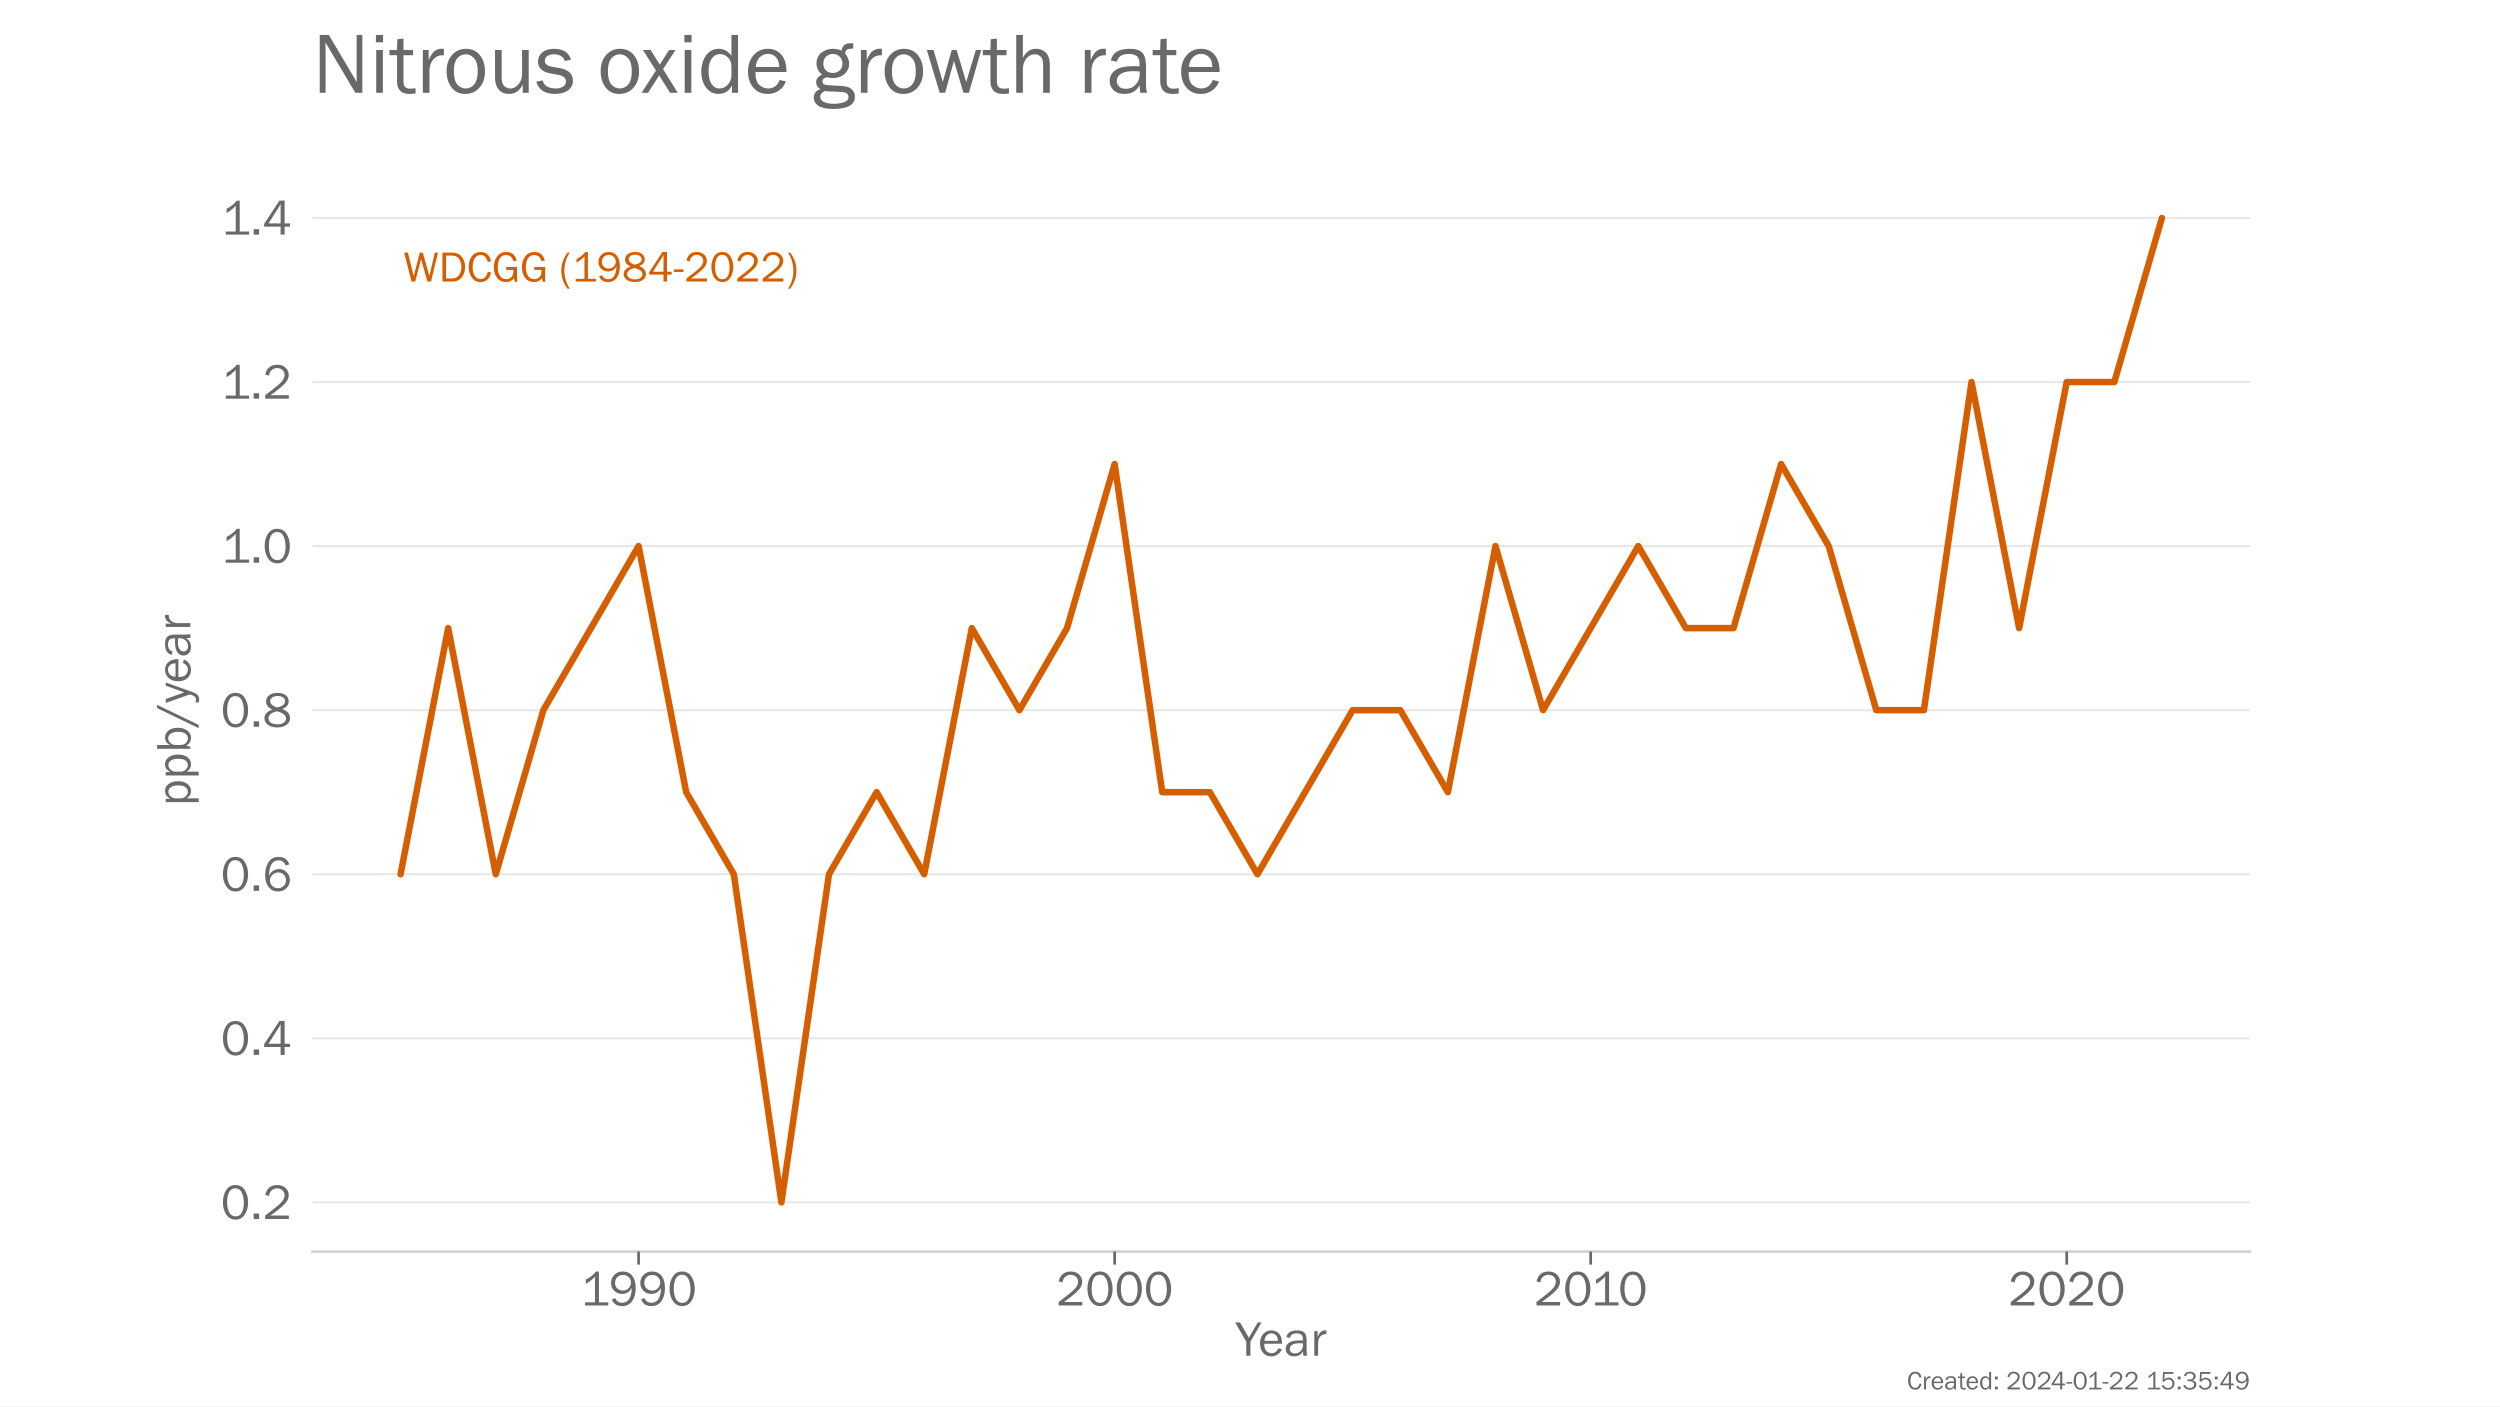
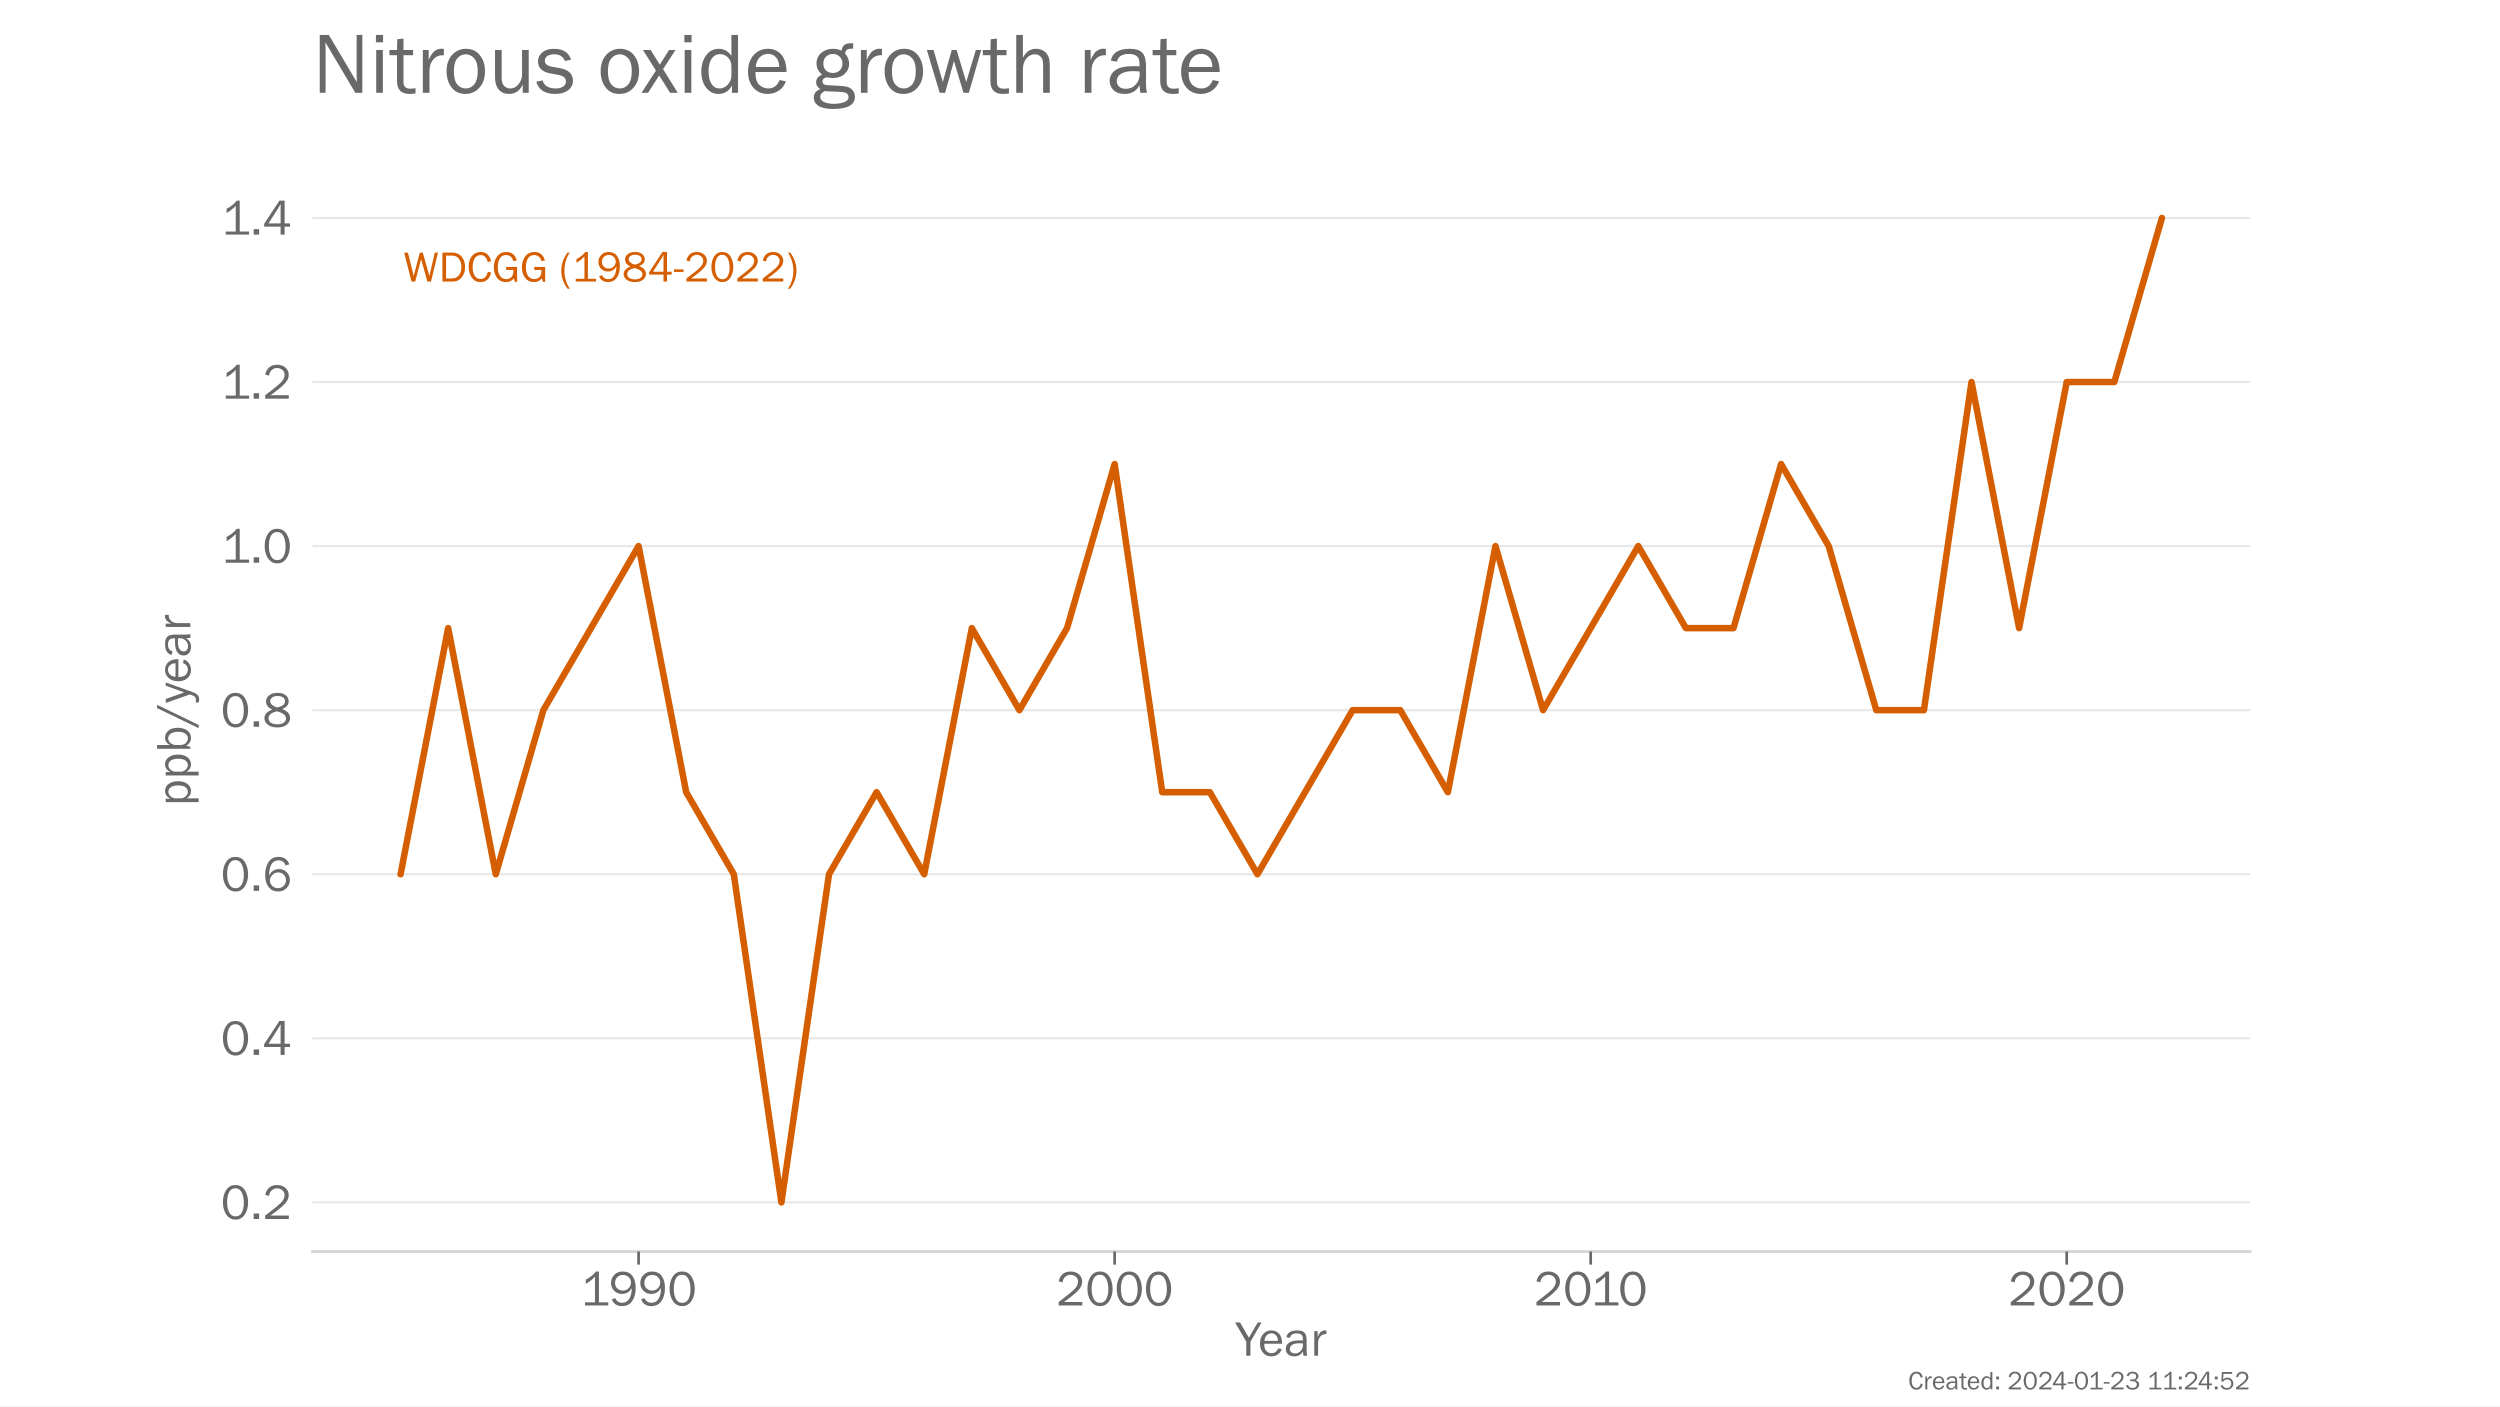
<svg xmlns="http://www.w3.org/2000/svg" xmlns:xlink="http://www.w3.org/1999/xlink" height="648pt" version="1.1" viewBox="0 0 1152 648" width="1152pt">
  <defs>
    <style type="text/css">*{stroke-linecap:butt;stroke-linejoin:round;}</style>
  </defs>
  <g id="figure_1">
    <g id="patch_1">
      <path d="M 0 648  L 1152 648  L 1152 0  L 0 0  z " style="fill:#ffffff;" />
    </g>
    <g id="axes_1">
      <g id="patch_2">
        <path d="M 144 576.72  L 1036.8 576.72  L 1036.8 77.76  L 144 77.76  z " style="fill:none;" />
      </g>
      <g id="patch_3">
        <path d="M 144 576.72  L 1036.8 576.72  " style="fill:none;stroke:#d3d3d3;stroke-linecap:square;stroke-linejoin:miter;stroke-width:1.25;" />
      </g>
      <g id="matplotlib.axis_1">
        <g id="xtick_1">
          <g id="line2d_1">
            <defs>
-               <path d="M 0 0  L 0 6  " id="m2afaa3d322" style="stroke:#696969;stroke-width:1.25;" />
+               <path d="M 0 0  L 0 6  " id="m6dabddd1a9" style="stroke:#696969;stroke-width:1.25;" />
            </defs>
            <g>
-               <use style="fill:#696969;stroke:#696969;stroke-width:1.25;" x="294.262" xlink:href="#m2afaa3d322" y="576.72" />
+               <use style="fill:#696969;stroke:#696969;stroke-width:1.25;" x="294.262" xlink:href="#m6dabddd1a9" y="576.72" />
            </g>
          </g>
          <g id="text_1">
            <g style="fill:#696969;" transform="translate(267.4458 601.5509)scale(0.23 -0.23)">
              <defs>
                <path d="M 55.859 6.203  L 55.859 0  L 9.188 0  L 9.188 6.203  L 29.203 6.203  L 29.203 57.672  Q 20.359 48.438 10.844 43.266  L 10.844 51.656  Q 23.969 58.547 31.203 68.016  L 37.156 68.016  L 37.156 6.203  z " id="FranklinGothic-Book-49" />
                <path d="M 5.719 12.156  L 12.406 14.594  Q 16.547 5.375 26.375 5.375  Q 35.891 5.375 40.703 13.375  Q 45.516 21.391 45.656 35.109  Q 39.109 23.094 25.984 23.094  Q 16.703 23.094 10.406 29.422  Q 4.109 35.75 4.109 45.062  Q 4.109 54.547 10.719 61.281  Q 17.328 68.016 27.594 68.016  Q 40.141 68.016 46.828 59.203  Q 53.516 50.391 53.516 34.969  Q 53.516 18.75 46.438 8.719  Q 39.359 -1.312 26.266 -1.312  Q 10.984 -1.312 5.719 12.156  z M 27.828 29.781  Q 34.719 29.781 39.375 34.594  Q 44.047 39.406 44.047 45.844  Q 44.047 52.094 39.625 56.578  Q 35.203 61.078 27.984 61.078  Q 20.656 61.078 16.406 56.469  Q 12.156 51.859 12.156 45.219  Q 12.156 38.094 16.859 33.938  Q 21.578 29.781 27.828 29.781  z " id="FranklinGothic-Book-57" />
                <path d="M 29.391 -1.312  Q 17.875 -1.312 10.984 8.672  Q 4.109 18.656 4.109 33.453  Q 4.109 48 10.641 58  Q 17.188 68.016 29.156 68.016  Q 41.656 68.016 48.125 57.562  Q 54.594 47.125 54.594 33.062  Q 54.594 19.281 47.953 8.984  Q 41.312 -1.312 29.391 -1.312  z M 29.438 5.219  Q 37.891 5.219 41.938 12.859  Q 46 20.516 46 32.078  Q 46 44.734 41.844 53.125  Q 37.703 61.531 29.047 61.531  Q 20.703 61.531 16.625 53.859  Q 12.547 46.188 12.547 33.688  Q 12.547 20.703 16.844 12.953  Q 21.141 5.219 29.438 5.219  z " id="FranklinGothic-Book-48" />
              </defs>
              <use xlink:href="#FranklinGothic-Book-49" />
              <use x="57.268" xlink:href="#FranklinGothic-Book-57" />
              <use x="115.91" xlink:href="#FranklinGothic-Book-57" />
              <use x="174.553" xlink:href="#FranklinGothic-Book-48" />
            </g>
          </g>
        </g>
        <g id="xtick_2">
          <g id="line2d_2">
            <g>
-               <use style="fill:#696969;stroke:#696969;stroke-width:1.25;" x="513.624" xlink:href="#m2afaa3d322" y="576.72" />
+               <use style="fill:#696969;stroke:#696969;stroke-width:1.25;" x="513.624" xlink:href="#m6dabddd1a9" y="576.72" />
            </g>
          </g>
          <g id="text_2">
            <g style="fill:#696969;" transform="translate(486.6489 601.5509)scale(0.23 -0.23)">
              <defs>
                <path d="M 52.484 6.938  L 52.484 0  L 5.172 0  L 5.172 6.938  Q 33.203 27.938 38.594 34.594  Q 44 41.266 44 47.797  Q 44 53.906 39.453 57.656  Q 34.906 61.422 29 61.422  Q 22.906 61.422 18.219 57.297  Q 13.531 53.172 12.938 46.094  L 5.172 48.438  Q 10.062 68.016 29.109 68.016  Q 39.406 68.016 45.844 62.156  Q 52.297 56.297 52.297 47.859  Q 52.297 42.047 49.234 36.672  Q 46.188 31.297 37.688 23.828  Q 29.203 16.359 15.719 6.938  z " id="FranklinGothic-Book-50" />
              </defs>
              <use xlink:href="#FranklinGothic-Book-50" />
              <use x="58.643" xlink:href="#FranklinGothic-Book-48" />
              <use x="117.285" xlink:href="#FranklinGothic-Book-48" />
              <use x="175.928" xlink:href="#FranklinGothic-Book-48" />
            </g>
          </g>
        </g>
        <g id="xtick_3">
          <g id="line2d_3">
            <g>
-               <use style="fill:#696969;stroke:#696969;stroke-width:1.25;" x="732.985" xlink:href="#m2afaa3d322" y="576.72" />
+               <use style="fill:#696969;stroke:#696969;stroke-width:1.25;" x="732.985" xlink:href="#m6dabddd1a9" y="576.72" />
            </g>
          </g>
          <g id="text_3">
            <g style="fill:#696969;" transform="translate(706.8151 601.5509)scale(0.23 -0.23)">
              <use xlink:href="#FranklinGothic-Book-50" />
              <use x="58.643" xlink:href="#FranklinGothic-Book-48" />
              <use x="113.535" xlink:href="#FranklinGothic-Book-49" />
              <use x="168.928" xlink:href="#FranklinGothic-Book-48" />
            </g>
          </g>
        </g>
        <g id="xtick_4">
          <g id="line2d_4">
            <g>
-               <use style="fill:#696969;stroke:#696969;stroke-width:1.25;" x="952.346" xlink:href="#m2afaa3d322" y="576.72" />
+               <use style="fill:#696969;stroke:#696969;stroke-width:1.25;" x="952.346" xlink:href="#m6dabddd1a9" y="576.72" />
            </g>
          </g>
          <g id="text_4">
            <g style="fill:#696969;" transform="translate(925.3713 601.5509)scale(0.23 -0.23)">
              <use xlink:href="#FranklinGothic-Book-50" />
              <use x="58.643" xlink:href="#FranklinGothic-Book-48" />
              <use x="117.285" xlink:href="#FranklinGothic-Book-50" />
              <use x="175.928" xlink:href="#FranklinGothic-Book-48" />
            </g>
          </g>
        </g>
        <g id="text_5">
          <g style="fill:#696969;" transform="translate(569.3658 624.7128)scale(0.23 -0.23)">
            <defs>
              <path d="M 52 66.656  L 29.688 28.031  L 29.688 0  L 21.344 0  L 21.344 28.031  L -0.984 66.656  L 8.844 66.656  L 26.562 35.984  L 44.391 66.656  z " id="FranklinGothic-Book-89" />
              <path d="M 40.234 14.703  L 47.359 13.234  Q 45.406 6.938 39.734 2.812  Q 34.078 -1.312 26.422 -1.312  Q 16.312 -1.312 10.062 5.781  Q 3.812 12.891 3.812 24.422  Q 3.812 36.188 10.297 43.438  Q 16.797 50.688 26.609 50.688  Q 36.281 50.688 42.156 44  Q 48.047 37.312 48.188 23.969  L 12.359 23.969  Q 12.359 12.797 17.047 8.891  Q 21.734 4.984 26.953 4.984  Q 36.375 4.984 40.234 14.703  z M 39.797 29.688  Q 39.703 33.844 38.422 37.062  Q 37.156 40.281 34.125 42.547  Q 31.109 44.828 26.859 44.828  Q 21.141 44.828 17.156 40.719  Q 13.188 36.625 12.703 29.688  z " id="FranklinGothic-Book-101" />
              <path d="M 46.297 0  L 38.672 0  Q 38.234 2.344 37.797 8.891  Q 32.719 -1.312 20.516 -1.312  Q 12.203 -1.312 7.766 3.078  Q 3.328 7.469 3.328 13.625  Q 3.328 21.094 9.672 25.906  Q 16.016 30.719 31.25 30.719  Q 33.297 30.719 37.797 30.516  Q 37.797 36.375 36.891 38.984  Q 35.984 41.609 33.047 43.172  Q 30.125 44.734 25.344 44.734  Q 13.672 44.734 11.766 35.844  L 4.688 37.062  Q 7.281 50.688 26.469 50.688  Q 36.672 50.688 40.938 46.172  Q 45.219 41.656 45.219 30.516  L 45.219 9.578  Q 45.219 4.344 46.297 0  z M 37.797 24.656  Q 33.109 24.953 30.672 24.953  Q 21.578 24.953 16.547 21.969  Q 11.531 19 11.531 13.281  Q 11.531 9.672 14.234 7.125  Q 16.938 4.594 22.078 4.594  Q 29 4.594 33.469 9.625  Q 37.938 14.656 37.938 21.438  Q 37.938 22.797 37.797 24.656  z " id="FranklinGothic-Book-97" />
              <path d="M 15.328 0  L 7.672 0  L 7.672 49.312  L 14.406 49.312  L 14.406 37.797  Q 17.969 45.953 21.547 48.359  Q 25.141 50.781 28.906 50.781  Q 30.078 50.781 31.938 50.594  L 31.938 43.266  L 30.375 43.266  Q 24.031 43.266 19.828 38.531  Q 15.625 33.797 15.328 26.078  z " id="FranklinGothic-Book-114" />
            </defs>
            <use xlink:href="#FranklinGothic-Book-89" />
            <use x="45.025" xlink:href="#FranklinGothic-Book-101" />
            <use x="97.076" xlink:href="#FranklinGothic-Book-97" />
            <use x="149.957" xlink:href="#FranklinGothic-Book-114" />
          </g>
        </g>
      </g>
      <g id="matplotlib.axis_2">
        <g id="ytick_1">
          <g id="line2d_5">
-             <path clip-path="url(#pf02533c7b8)" d="M 144 554.04  L 1036.8 554.04  " style="fill:none;stroke:#d3d3d3;stroke-linecap:round;stroke-opacity:0.5;" />
+             <path clip-path="url(#pd3150b2a28)" d="M 144 554.04  L 1036.8 554.04  " style="fill:none;stroke:#d3d3d3;stroke-linecap:round;stroke-opacity:0.5;" />
          </g>
          <g id="text_6">
            <g style="fill:#696969;" transform="translate(101.7753 561.7055)scale(0.23 -0.23)">
              <defs>
                <path d="M 17.969 10.938  L 17.969 0  L 7.078 0  L 7.078 10.938  z " id="FranklinGothic-Book-46" />
              </defs>
              <use xlink:href="#FranklinGothic-Book-48" />
              <use x="58.643" xlink:href="#FranklinGothic-Book-46" />
              <use x="83.643" xlink:href="#FranklinGothic-Book-50" />
            </g>
          </g>
        </g>
        <g id="ytick_2">
          <g id="line2d_6">
-             <path clip-path="url(#pf02533c7b8)" d="M 144 478.44  L 1036.8 478.44  " style="fill:none;stroke:#d3d3d3;stroke-linecap:round;stroke-opacity:0.5;" />
+             <path clip-path="url(#pd3150b2a28)" d="M 144 478.44  L 1036.8 478.44  " style="fill:none;stroke:#d3d3d3;stroke-linecap:round;stroke-opacity:0.5;" />
          </g>
          <g id="text_7">
            <g style="fill:#696969;" transform="translate(101.7753 486.1055)scale(0.23 -0.23)">
              <defs>
                <path d="M 44.094 0  L 36.031 0  L 36.031 15.875  L 3.078 15.875  L 3.078 21.484  L 33.641 68.062  L 44.094 68.062  L 44.094 22.469  L 54.891 22.469  L 54.891 15.875  L 44.094 15.875  z M 36.031 22.469  L 36.031 54  Q 36.031 57.422 36.188 61.375  Q 34.078 57.516 32.562 55.125  L 11.766 22.469  z " id="FranklinGothic-Book-52" />
              </defs>
              <use xlink:href="#FranklinGothic-Book-48" />
              <use x="58.643" xlink:href="#FranklinGothic-Book-46" />
              <use x="83.643" xlink:href="#FranklinGothic-Book-52" />
            </g>
          </g>
        </g>
        <g id="ytick_3">
          <g id="line2d_7">
-             <path clip-path="url(#pf02533c7b8)" d="M 144 402.84  L 1036.8 402.84  " style="fill:none;stroke:#d3d3d3;stroke-linecap:round;stroke-opacity:0.5;" />
+             <path clip-path="url(#pd3150b2a28)" d="M 144 402.84  L 1036.8 402.84  " style="fill:none;stroke:#d3d3d3;stroke-linecap:round;stroke-opacity:0.5;" />
          </g>
          <g id="text_8">
            <g style="fill:#696969;" transform="translate(101.7753 410.5055)scale(0.23 -0.23)">
              <defs>
                <path d="M 53.562 53.031  L 46.047 50.984  Q 42.188 61.141 31.984 61.141  Q 13.234 61.141 12.797 30.125  Q 15.766 37.016 21.234 40.328  Q 26.703 43.656 32.812 43.656  Q 42.094 43.656 48.359 37.188  Q 54.641 30.719 54.641 21.688  Q 54.641 12.312 47.969 5.5  Q 41.312 -1.312 30.906 -1.312  Q 19.094 -1.312 12.078 7.594  Q 5.078 16.5 5.078 31.844  Q 5.078 46.828 11.688 57.422  Q 18.312 68.016 32.172 68.016  Q 48.141 68.016 53.562 53.031  z M 30.766 5.375  Q 37.844 5.375 42.359 10.031  Q 46.875 14.703 46.875 21.234  Q 46.875 27.688 42.453 32.297  Q 38.031 36.922 31.5 36.922  Q 24.75 36.922 19.719 32.078  Q 14.703 27.25 14.703 20.75  Q 14.703 14.75 19.188 10.062  Q 23.688 5.375 30.766 5.375  z " id="FranklinGothic-Book-54" />
              </defs>
              <use xlink:href="#FranklinGothic-Book-48" />
              <use x="58.643" xlink:href="#FranklinGothic-Book-46" />
              <use x="83.643" xlink:href="#FranklinGothic-Book-54" />
            </g>
          </g>
        </g>
        <g id="ytick_4">
          <g id="line2d_8">
-             <path clip-path="url(#pf02533c7b8)" d="M 144 327.24  L 1036.8 327.24  " style="fill:none;stroke:#d3d3d3;stroke-linecap:round;stroke-opacity:0.5;" />
+             <path clip-path="url(#pd3150b2a28)" d="M 144 327.24  L 1036.8 327.24  " style="fill:none;stroke:#d3d3d3;stroke-linecap:round;stroke-opacity:0.5;" />
          </g>
          <g id="text_9">
            <g style="fill:#696969;" transform="translate(101.7753 334.9055)scale(0.23 -0.23)">
              <defs>
                <path d="M 19.484 34.578  Q 6.844 40.094 6.844 50.594  Q 6.844 58.203 13.141 63.109  Q 19.438 68.016 29.828 68.016  Q 40.094 68.016 46.141 63.297  Q 52.203 58.594 52.203 50.984  Q 52.203 40.375 39.266 35.797  Q 49.703 30.953 52.359 26.453  Q 55.031 21.969 55.031 17.484  Q 55.031 9.469 48.219 4.078  Q 41.406 -1.312 29.734 -1.312  Q 17.281 -1.312 10.438 4.172  Q 3.609 9.672 3.609 17.234  Q 3.609 28.516 19.484 34.578  z M 29.594 38.719  Q 37.984 40.969 41.453 43.891  Q 44.922 46.828 44.922 51.219  Q 44.922 56.344 40.797 59  Q 36.672 61.672 29.938 61.672  Q 23.484 61.672 19.375 58.859  Q 15.281 56.062 15.281 51.312  Q 15.281 46.625 19.844 43.203  Q 24.422 39.797 29.594 38.719  z M 28.656 31.062  Q 11.766 27.047 11.766 16.938  Q 11.766 11.672 16.375 8.328  Q 21 4.984 29.984 4.984  Q 37.594 4.984 42.234 8.25  Q 46.875 11.531 46.875 16.609  Q 46.875 26.312 28.656 31.062  z " id="FranklinGothic-Book-56" />
              </defs>
              <use xlink:href="#FranklinGothic-Book-48" />
              <use x="58.643" xlink:href="#FranklinGothic-Book-46" />
              <use x="83.643" xlink:href="#FranklinGothic-Book-56" />
            </g>
          </g>
        </g>
        <g id="ytick_5">
          <g id="line2d_9">
-             <path clip-path="url(#pf02533c7b8)" d="M 144 251.64  L 1036.8 251.64  " style="fill:none;stroke:#d3d3d3;stroke-linecap:round;stroke-opacity:0.5;" />
+             <path clip-path="url(#pd3150b2a28)" d="M 144 251.64  L 1036.8 251.64  " style="fill:none;stroke:#d3d3d3;stroke-linecap:round;stroke-opacity:0.5;" />
          </g>
          <g id="text_10">
            <g style="fill:#696969;" transform="translate(101.9191 259.3055)scale(0.23 -0.23)">
              <use xlink:href="#FranklinGothic-Book-49" />
              <use x="58.018" xlink:href="#FranklinGothic-Book-46" />
              <use x="83.018" xlink:href="#FranklinGothic-Book-48" />
            </g>
          </g>
        </g>
        <g id="ytick_6">
          <g id="line2d_10">
-             <path clip-path="url(#pf02533c7b8)" d="M 144 176.04  L 1036.8 176.04  " style="fill:none;stroke:#d3d3d3;stroke-linecap:round;stroke-opacity:0.5;" />
+             <path clip-path="url(#pd3150b2a28)" d="M 144 176.04  L 1036.8 176.04  " style="fill:none;stroke:#d3d3d3;stroke-linecap:round;stroke-opacity:0.5;" />
          </g>
          <g id="text_11">
            <g style="fill:#696969;" transform="translate(101.9191 183.7055)scale(0.23 -0.23)">
              <use xlink:href="#FranklinGothic-Book-49" />
              <use x="58.018" xlink:href="#FranklinGothic-Book-46" />
              <use x="83.018" xlink:href="#FranklinGothic-Book-50" />
            </g>
          </g>
        </g>
        <g id="ytick_7">
          <g id="line2d_11">
-             <path clip-path="url(#pf02533c7b8)" d="M 144 100.44  L 1036.8 100.44  " style="fill:none;stroke:#d3d3d3;stroke-linecap:round;stroke-opacity:0.5;" />
+             <path clip-path="url(#pd3150b2a28)" d="M 144 100.44  L 1036.8 100.44  " style="fill:none;stroke:#d3d3d3;stroke-linecap:round;stroke-opacity:0.5;" />
          </g>
          <g id="text_12">
            <g style="fill:#696969;" transform="translate(101.9191 108.1055)scale(0.23 -0.23)">
              <use xlink:href="#FranklinGothic-Book-49" />
              <use x="58.018" xlink:href="#FranklinGothic-Book-46" />
              <use x="83.018" xlink:href="#FranklinGothic-Book-52" />
            </g>
          </g>
        </g>
        <g id="text_13">
          <g style="fill:#696969;" transform="translate(87.71078 371.3964)rotate(-90)scale(0.23 -0.23)">
            <defs>
              <path d="M 15.328 -16.656  L 7.672 -16.656  L 7.672 49.312  L 14.547 49.312  L 14.547 39.75  Q 19.781 50.688 30.125 50.688  Q 38.875 50.688 44.234 43.375  Q 49.609 36.078 49.609 24.906  Q 49.609 12.844 44.094 5.766  Q 38.578 -1.312 29.938 -1.312  Q 20.656 -1.312 15.328 7.516  z M 15.328 31.781  L 15.328 17.922  Q 16.062 12.312 20.062 8.641  Q 24.078 4.984 28.422 4.984  Q 33.453 4.984 37.328 9.375  Q 41.219 13.766 41.219 24.562  Q 41.219 33.891 37.703 38.938  Q 34.188 44 28.375 44  Q 23.781 44 20.141 40.422  Q 16.5 36.859 15.328 31.781  z " id="FranklinGothic-Book-112" />
              <path d="M 11.375 0  L 7.672 0  L 7.672 66.656  L 15.328 66.656  L 15.328 41.109  Q 20.609 50.688 29.891 50.688  Q 38.375 50.688 44.109 44  Q 49.859 37.312 49.859 24.562  Q 49.859 13.578 44.219 6.125  Q 38.578 -1.312 29.547 -1.312  Q 19.484 -1.312 14.109 8.156  z M 15.328 19.344  Q 15.875 11.766 20 8.344  Q 24.125 4.938 28.719 4.938  Q 34.578 4.938 38.156 10.016  Q 41.75 15.094 41.75 23.922  Q 41.75 33.453 38.281 38.891  Q 34.812 44.344 28.656 44.344  Q 23.828 44.344 19.938 40.453  Q 16.062 36.578 15.328 30.422  z " id="FranklinGothic-Book-98" />
              <path d="M 1.859 -16.656  L -4.688 -16.656  L 35.547 66.656  L 42.094 66.656  z " id="FranklinGothic-Book-47" />
              <path d="M 41.5 49.312  L 21.734 -5.766  Q 17.438 -17.672 8.016 -17.672  Q 5.031 -17.672 1.422 -16.656  L 1.422 -10.641  Q 4.391 -11.328 6.547 -11.328  Q 10.203 -11.328 12.672 -9.219  Q 15.141 -7.125 17.578 0.922  L 0.531 49.312  L 8.344 49.312  L 21.531 12.25  L 35.062 49.312  z " id="FranklinGothic-Book-121" />
            </defs>
            <use xlink:href="#FranklinGothic-Book-112" />
            <use x="53.418" xlink:href="#FranklinGothic-Book-112" />
            <use x="106.836" xlink:href="#FranklinGothic-Book-98" />
            <use x="160.547" xlink:href="#FranklinGothic-Book-47" />
            <use x="205.957" xlink:href="#FranklinGothic-Book-121" />
            <use x="246.086" xlink:href="#FranklinGothic-Book-101" />
            <use x="298.137" xlink:href="#FranklinGothic-Book-97" />
            <use x="351.018" xlink:href="#FranklinGothic-Book-114" />
          </g>
        </g>
      </g>
      <g id="text_14">
        <g style="fill:#696969;" transform="translate(144 42.76)scale(0.4 -0.4)">
          <defs>
            <path d="M 57.422 0  L 49.312 0  L 14.844 58.109  L 14.938 53.719  Q 15.094 51.219 15.094 49.516  L 15.094 0  L 8.344 0  L 8.344 66.656  L 18.797 66.656  L 51.031 12.312  L 50.922 16.938  Q 50.828 19.672 50.828 21.781  L 50.828 66.656  L 57.422 66.656  z " id="FranklinGothic-Book-78" />
            <path d="M 15.578 66.656  L 15.578 58.156  L 7.328 58.156  L 7.328 66.656  z M 15.328 49.312  L 15.328 0  L 7.672 0  L 7.672 49.312  z " id="FranklinGothic-Book-105" />
            <path d="M 30.031 5.281  L 30.031 -0.781  Q 25.984 -1.312 23 -1.312  Q 8.688 -1.312 8.688 13.625  L 8.688 43.312  L -0.047 43.312  L -0.047 49.312  L 8.688 49.312  L 9.031 61.719  L 16.156 62.406  L 16.156 49.312  L 27.203 49.312  L 27.203 43.312  L 16.156 43.312  L 16.156 12.359  Q 16.156 4.734 24.078 4.734  Q 26.703 4.734 30.031 5.281  z " id="FranklinGothic-Book-116" />
            <path d="M 25.344 -1.312  Q 15.188 -1.312 9.5 6.203  Q 3.812 13.719 3.812 24.859  Q 3.812 36.625 10.203 43.656  Q 16.609 50.688 26.125 50.688  Q 36.328 50.688 42.203 43.281  Q 48.094 35.891 48.094 24.812  Q 48.094 13.281 41.75 5.984  Q 35.406 -1.312 25.344 -1.312  z M 25.922 4.984  Q 31.781 4.984 35.734 9.812  Q 39.703 14.656 39.703 24.859  Q 39.703 35.109 35.547 39.719  Q 31.391 44.344 25.828 44.344  Q 20.125 44.344 16.156 39.672  Q 12.203 35.016 12.203 24.906  Q 12.203 14.203 16.156 9.594  Q 20.125 4.984 25.922 4.984  z " id="FranklinGothic-Book-111" />
            <path d="M 46.484 0  L 39.594 0  L 39.594 9.422  Q 34.328 -1.312 23.875 -1.312  Q 16.312 -1.312 11.984 3.656  Q 7.672 8.641 7.672 17.828  L 7.672 49.312  L 15.328 49.312  L 15.328 17.828  Q 15.328 10.5 18.375 7.734  Q 21.438 4.984 25.094 4.984  Q 28.812 4.984 31.812 7.078  Q 34.812 9.188 36.812 13.062  Q 38.812 16.938 38.812 21.531  L 38.812 49.312  L 46.484 49.312  z " id="FranklinGothic-Book-117" />
            <path d="M 1.031 12.797  L 8.344 14.312  Q 10.797 4.984 23.781 4.984  Q 28.562 4.984 31.875 7.125  Q 35.203 9.281 35.203 13.188  Q 35.203 19 26.766 20.562  L 16.359 22.516  Q 10.25 23.688 6.641 27.094  Q 3.031 30.516 3.031 36.141  Q 3.031 42.328 7.953 46.5  Q 12.891 50.688 21.234 50.688  Q 37.312 50.688 41.062 38.141  L 34.031 36.625  Q 31 44.344 21.578 44.344  Q 16.891 44.344 13.891 42.406  Q 10.891 40.484 10.891 37.016  Q 10.891 31.547 18.562 30.125  L 28.172 28.422  Q 43.266 25.688 43.266 13.812  Q 43.266 7.031 37.641 2.859  Q 32.031 -1.312 22.703 -1.312  Q 5.172 -1.312 1.031 12.797  z " id="FranklinGothic-Book-115" />
            <path id="FranklinGothic-Book-32" />
            <path d="M 42.047 0  L 33.203 0  L 20.656 20.016  L 7.812 0  L 0.344 0  L 16.938 25.594  L 1.953 49.312  L 10.797 49.312  L 21.344 32.469  L 32.078 49.312  L 39.453 49.312  L 25.094 27.25  z " id="FranklinGothic-Book-120" />
            <path d="M 46.188 66.656  L 46.188 0  L 39.203 0  L 39.203 8.453  Q 34.031 -1.312 23.641 -1.312  Q 14.984 -1.312 9.422 5.938  Q 3.859 13.188 3.859 24.266  Q 3.859 35.594 9.375 43.141  Q 14.891 50.688 24.031 50.688  Q 32.906 50.688 38.531 42.578  L 38.531 66.656  z M 38.531 30.281  Q 38.531 36.766 34.562 40.672  Q 30.609 44.578 25.344 44.578  Q 19.625 44.578 15.938 39.5  Q 12.25 34.422 12.25 25.25  Q 12.25 15.328 15.641 10.156  Q 19.047 4.984 24.953 4.984  Q 30.328 4.984 34.422 9.469  Q 38.531 13.969 38.531 20.016  z " id="FranklinGothic-Book-100" />
            <path d="M 47.953 57.031  L 47.953 50.922  Q 42.672 50.922 40.891 49.703  Q 39.109 48.484 38.531 45.312  Q 43.266 39.844 43.266 33.406  Q 43.266 26.656 38.109 21.828  Q 32.953 17 24.266 17  Q 22.312 17 20.906 17.281  Q 18.219 17.828 17.531 17.828  Q 16.219 17.828 14.359 16.531  Q 12.5 15.234 12.5 13.188  Q 12.5 10.25 15.188 9.375  Q 17.875 8.5 27.828 8.25  Q 36.281 8.016 40.312 7.109  Q 44.344 6.203 47.125 3.094  Q 49.906 0 49.906 -4.5  Q 49.906 -18.609 25.094 -18.609  Q 13.328 -18.609 7.938 -15.062  Q 2.547 -11.531 2.547 -5.609  Q 2.547 1.562 10.062 4.25  Q 5.219 7.422 5.219 12.203  Q 5.219 17.922 12.062 20.953  Q 5.672 26.125 5.672 33.984  Q 5.672 41.312 11.141 46  Q 16.609 50.688 24.469 50.688  Q 30.031 50.688 34.578 48.578  Q 35.297 53.422 37.953 55.266  Q 40.625 57.125 46.047 57.125  Q 46.578 57.125 47.953 57.031  z M 24.516 22.859  Q 29.391 22.859 32.469 25.859  Q 35.547 28.859 35.547 33.641  Q 35.547 38.531 32.344 41.625  Q 29.156 44.734 24.609 44.734  Q 20.266 44.734 16.891 41.828  Q 13.531 38.922 13.531 33.547  Q 13.531 28.766 16.547 25.812  Q 19.578 22.859 24.516 22.859  z M 15.328 2  Q 9.969 -0.344 9.969 -4.781  Q 9.969 -8.547 14.375 -10.625  Q 18.797 -12.703 25.641 -12.703  Q 31.984 -12.703 37.25 -10.906  Q 42.531 -9.125 42.531 -4.891  Q 42.531 -2.594 40.969 -1.125  Q 39.406 0.344 36.688 0.734  Q 33.984 1.125 27.25 1.312  Q 19.188 1.516 15.328 2  z " id="FranklinGothic-Book-103" />
            <path d="M 64.5 49.312  L 50.297 0  L 44.094 0  L 33.062 36.625  L 22.953 0  L 16.656 0  L 1.859 49.312  L 9.578 49.312  L 20.266 12.547  L 30.516 49.312  L 36.141 49.312  L 47.219 12.406  L 58.297 49.312  z " id="FranklinGothic-Book-119" />
            <path d="M 46.344 0  L 38.672 0  L 38.672 29.938  Q 38.672 35.203 38.016 37.844  Q 37.359 40.484 34.891 42.406  Q 32.422 44.344 29.203 44.344  Q 23.297 44.344 19.312 39.5  Q 15.328 34.672 15.328 26.562  L 15.328 0  L 7.672 0  L 7.672 66.656  L 15.328 66.656  L 15.328 40.234  Q 20.562 50.688 30.281 50.688  Q 34.625 50.688 38.016 48.969  Q 41.406 47.266 43.203 44.484  Q 45.016 41.703 45.672 38.984  Q 46.344 36.281 46.344 29.938  z " id="FranklinGothic-Book-104" />
          </defs>
          <use xlink:href="#FranklinGothic-Book-78" />
          <use x="65.723" xlink:href="#FranklinGothic-Book-105" />
          <use x="88.672" xlink:href="#FranklinGothic-Book-116" />
          <use x="119.434" xlink:href="#FranklinGothic-Book-114" />
          <use x="150.643" xlink:href="#FranklinGothic-Book-111" />
          <use x="202.596" xlink:href="#FranklinGothic-Book-117" />
          <use x="256.746" xlink:href="#FranklinGothic-Book-115" />
          <use x="303.133" xlink:href="#FranklinGothic-Book-32" />
          <use x="328.133" xlink:href="#FranklinGothic-Book-111" />
          <use x="378.711" xlink:href="#FranklinGothic-Book-120" />
          <use x="421.094" xlink:href="#FranklinGothic-Book-105" />
          <use x="444.043" xlink:href="#FranklinGothic-Book-100" />
          <use x="497.9" xlink:href="#FranklinGothic-Book-101" />
          <use x="549.951" xlink:href="#FranklinGothic-Book-32" />
          <use x="574.951" xlink:href="#FranklinGothic-Book-103" />
          <use x="624.072" xlink:href="#FranklinGothic-Book-114" />
          <use x="655.281" xlink:href="#FranklinGothic-Book-111" />
          <use x="705.859" xlink:href="#FranklinGothic-Book-119" />
          <use x="772.266" xlink:href="#FranklinGothic-Book-116" />
          <use x="803.027" xlink:href="#FranklinGothic-Book-104" />
          <use x="857.031" xlink:href="#FranklinGothic-Book-32" />
          <use x="882.031" xlink:href="#FranklinGothic-Book-114" />
          <use x="914.99" xlink:href="#FranklinGothic-Book-97" />
          <use x="967.871" xlink:href="#FranklinGothic-Book-116" />
          <use x="996.883" xlink:href="#FranklinGothic-Book-101" />
        </g>
      </g>
      <g id="legend_1">
        <g id="line2d_12" />
        <g id="text_15">
          <g style="fill:#d55e00;" transform="translate(185.856 129.7184)scale(0.2 -0.2)">
            <defs>
              <path d="M 79.828 66.656  L 63.766 0  L 55.422 0  L 40.875 51.703  L 27.344 0  L 18.797 0  L 1.906 66.656  L 10.547 66.656  L 23.875 12.641  L 38.031 66.656  L 44.781 66.656  L 60.062 12.641  L 72.516 66.656  z " id="FranklinGothic-Book-87" />
              <path d="M 8.344 0  L 8.344 66.656  L 30.719 66.656  Q 44.828 66.656 52.688 57.031  Q 60.547 47.406 60.547 33.5  Q 60.547 19.391 52.875 9.688  Q 45.219 0 33.453 0  z M 16.703 7.078  L 30.219 7.078  Q 40.969 7.078 46.531 14.5  Q 52.094 21.922 52.094 34.078  Q 52.094 43.953 46.797 51.812  Q 41.5 59.672 30.219 59.672  L 16.703 59.672  z " id="FranklinGothic-Book-68" />
              <path d="M 48.297 22.406  L 55.906 20.703  Q 50.438 -1.312 31.203 -1.312  Q 18.562 -1.312 11.359 8.891  Q 4.156 19.094 4.156 33.984  Q 4.156 49.359 11.672 58.688  Q 19.188 68.016 31.844 68.016  Q 50.594 68.016 55.906 46.578  L 48.047 45.016  Q 43.75 60.938 31.781 60.938  Q 22.953 60.938 18.094 53.531  Q 13.234 46.141 13.234 32.766  Q 13.234 20.516 18.203 13.109  Q 23.188 5.719 31.391 5.719  Q 44.141 5.719 48.297 22.406  z " id="FranklinGothic-Book-67" />
              <path d="M 57.719 33.594  L 57.719 -0.875  L 52.594 -0.875  L 50.297 7.469  Q 44.141 -1.312 31.984 -1.312  Q 18.797 -1.312 11.469 8.594  Q 4.156 18.5 4.156 32.672  Q 4.156 47.797 11.906 57.906  Q 19.672 68.016 33.016 68.016  Q 51.422 68.016 57.031 48.688  L 49.125 46.781  Q 47.406 54.203 42.719 57.562  Q 38.031 60.938 32.469 60.938  Q 22.609 60.938 17.922 52.969  Q 13.234 45.016 13.234 33.016  Q 13.234 20.062 18.484 12.766  Q 23.734 5.469 32.766 5.469  Q 39.797 5.469 44.5 10.125  Q 49.219 14.797 49.219 23  Q 49.219 24.516 49.125 26.609  L 32.625 26.609  L 32.625 33.594  z " id="FranklinGothic-Book-71" />
              <path d="M 24.703 -16.656  L 19.578 -16.656  Q 5.219 2.203 5.219 25.094  Q 5.219 46.969 19.578 66.656  L 24.703 66.656  Q 12.359 48.25 12.359 25  Q 12.359 2.828 24.703 -16.656  z " id="FranklinGothic-Book-40" />
              <path d="M 23.531 27.984  L 23.531 22.016  L 1.469 22.016  L 1.469 27.984  z " id="FranklinGothic-Book-45" />
              <path d="M 4.641 66.656  L 9.719 66.656  Q 24.125 47.797 24.125 24.906  Q 24.125 3.031 9.719 -16.656  L 4.641 -16.656  Q 17 1.766 17 25  Q 17 47.172 4.641 66.656  z " id="FranklinGothic-Book-41" />
            </defs>
            <use xlink:href="#FranklinGothic-Book-87" />
            <use x="81.738" xlink:href="#FranklinGothic-Book-68" />
            <use x="146.436" xlink:href="#FranklinGothic-Book-67" />
            <use x="204.346" xlink:href="#FranklinGothic-Book-71" />
            <use x="269.043" xlink:href="#FranklinGothic-Book-71" />
            <use x="333.74" xlink:href="#FranklinGothic-Book-32" />
            <use x="358.74" xlink:href="#FranklinGothic-Book-40" />
            <use x="388.086" xlink:href="#FranklinGothic-Book-49" />
            <use x="445.354" xlink:href="#FranklinGothic-Book-57" />
            <use x="503.996" xlink:href="#FranklinGothic-Book-56" />
            <use x="563.389" xlink:href="#FranklinGothic-Book-52" />
            <use x="622.031" xlink:href="#FranklinGothic-Book-45" />
            <use x="647.031" xlink:href="#FranklinGothic-Book-50" />
            <use x="705.674" xlink:href="#FranklinGothic-Book-48" />
            <use x="764.316" xlink:href="#FranklinGothic-Book-50" />
            <use x="822.959" xlink:href="#FranklinGothic-Book-50" />
            <use x="881.602" xlink:href="#FranklinGothic-Book-41" />
          </g>
        </g>
      </g>
      <g id="line2d_13">
-         <path clip-path="url(#pf02533c7b8)" d="M 184.582 402.84  L 206.518 289.44  L 228.454 402.84  L 250.39 327.24  L 272.326 289.44  L 294.262 251.64  L 316.199 365.04  L 338.135 402.84  L 360.071 554.04  L 382.007 402.84  L 403.943 365.04  L 425.879 402.84  L 447.815 289.44  L 469.751 327.24  L 491.687 289.44  L 513.624 213.84  L 535.56 365.04  L 557.496 365.04  L 579.432 402.84  L 601.368 365.04  L 623.304 327.24  L 645.24 327.24  L 667.176 365.04  L 689.113 251.64  L 711.049 327.24  L 732.985 289.44  L 754.921 251.64  L 776.857 289.44  L 798.793 289.44  L 820.729 213.84  L 842.665 251.64  L 864.601 327.24  L 886.538 327.24  L 908.474 176.04  L 930.41 289.44  L 952.346 176.04  L 974.282 176.04  L 996.218 100.44  " style="fill:none;stroke:#d55e00;stroke-linecap:round;stroke-width:3;" />
+         <path clip-path="url(#pd3150b2a28)" d="M 184.582 402.84  L 206.518 289.44  L 228.454 402.84  L 250.39 327.24  L 272.326 289.44  L 294.262 251.64  L 316.199 365.04  L 338.135 402.84  L 360.071 554.04  L 382.007 402.84  L 403.943 365.04  L 425.879 402.84  L 447.815 289.44  L 469.751 327.24  L 491.687 289.44  L 513.624 213.84  L 535.56 365.04  L 557.496 365.04  L 579.432 402.84  L 601.368 365.04  L 623.304 327.24  L 645.24 327.24  L 667.176 365.04  L 689.113 251.64  L 711.049 327.24  L 732.985 289.44  L 754.921 251.64  L 776.857 289.44  L 798.793 289.44  L 820.729 213.84  L 842.665 251.64  L 864.601 327.24  L 886.538 327.24  L 908.474 176.04  L 930.41 289.44  L 952.346 176.04  L 974.282 176.04  L 996.218 100.44  " style="fill:none;stroke:#d55e00;stroke-linecap:round;stroke-width:3;" />
      </g>
    </g>
    <g id="text_16">
      <g id="patch_4">
-         <path d="M 874.779 646.183  L 1040.76 646.183  L 1040.76 628.265  L 874.779 628.265  z " style="fill:#ffffff;stroke:#ffffff;stroke-linejoin:miter;" />
-       </g>
-       <g style="fill:#696969;" transform="translate(878.7394 640.224)scale(0.12 -0.12)">
+         <path d="M 875.349 646.183  L 1040.76 646.183  L 1040.76 628.265  L 875.349 628.265  z " style="fill:#ffffff;stroke:#ffffff;stroke-linejoin:miter;" />
+       </g>
+       <g style="fill:#696969;" transform="translate(879.3094 640.224)scale(0.12 -0.12)">
        <defs>
          <path d="M 17.969 49.312  L 17.969 38.375  L 7.078 38.375  L 7.078 49.312  z M 17.969 10.984  L 17.969 0  L 7.078 0  L 7.078 10.984  z " id="FranklinGothic-Book-58" />
+           <path d="M 19.344 31.344  L 19.344 37.984  L 26.953 37.984  Q 35.297 37.984 38.891 41.406  Q 42.484 44.828 42.484 49.703  Q 42.484 55.078 38.469 58.219  Q 34.469 61.375 28.422 61.375  Q 17.188 61.375 12.891 50.531  L 5.375 52.688  Q 11.812 68.016 29.203 68.016  Q 38.969 68.016 44.969 62.812  Q 50.984 57.625 50.984 50.297  Q 50.984 44.625 47.359 40.406  Q 43.75 36.188 38.094 35.109  Q 44.438 34.188 49 29.781  Q 53.562 25.391 53.562 18.406  Q 53.562 10.062 46.766 4.375  Q 39.984 -1.312 28.172 -1.312  Q 18.797 -1.312 12.125 3.125  Q 5.469 7.562 2.938 14.938  L 10.688 17.531  Q 14.203 5.469 28.031 5.469  Q 37.016 5.469 40.938 9.297  Q 44.875 13.141 44.875 18.453  Q 44.875 24.219 40.156 27.781  Q 35.453 31.344 26.953 31.344  z " id="FranklinGothic-Book-51" />
          <path d="M 48.875 66.656  L 48.188 59.469  L 15.438 59.469  L 14.016 37.844  Q 21.438 45.125 30.328 45.125  Q 39.703 45.125 46.516 38.625  Q 53.328 32.125 53.328 22.016  Q 53.328 11.766 45.922 5.219  Q 38.531 -1.312 27.828 -1.312  Q 19.438 -1.312 12.891 3.078  Q 6.344 7.469 4.297 14.453  L 11.422 16.891  Q 15.828 5.281 27.938 5.281  Q 35.891 5.281 40.578 9.984  Q 45.266 14.703 45.266 22.016  Q 45.266 29.688 40.625 33.984  Q 35.984 38.281 29.5 38.281  Q 20.016 38.281 13.812 29.203  L 7.234 30.609  L 9.375 66.656  z " id="FranklinGothic-Book-53" />
-           <path d="M 19.344 31.344  L 19.344 37.984  L 26.953 37.984  Q 35.297 37.984 38.891 41.406  Q 42.484 44.828 42.484 49.703  Q 42.484 55.078 38.469 58.219  Q 34.469 61.375 28.422 61.375  Q 17.188 61.375 12.891 50.531  L 5.375 52.688  Q 11.812 68.016 29.203 68.016  Q 38.969 68.016 44.969 62.812  Q 50.984 57.625 50.984 50.297  Q 50.984 44.625 47.359 40.406  Q 43.75 36.188 38.094 35.109  Q 44.438 34.188 49 29.781  Q 53.562 25.391 53.562 18.406  Q 53.562 10.062 46.766 4.375  Q 39.984 -1.312 28.172 -1.312  Q 18.797 -1.312 12.125 3.125  Q 5.469 7.562 2.938 14.938  L 10.688 17.531  Q 14.203 5.469 28.031 5.469  Q 37.016 5.469 40.938 9.297  Q 44.875 13.141 44.875 18.453  Q 44.875 24.219 40.156 27.781  Q 35.453 31.344 26.953 31.344  z " id="FranklinGothic-Book-51" />
        </defs>
        <use xlink:href="#FranklinGothic-Book-67" />
        <use x="57.91" xlink:href="#FranklinGothic-Book-114" />
        <use x="90.869" xlink:href="#FranklinGothic-Book-101" />
        <use x="142.92" xlink:href="#FranklinGothic-Book-97" />
        <use x="195.801" xlink:href="#FranklinGothic-Book-116" />
        <use x="224.812" xlink:href="#FranklinGothic-Book-101" />
        <use x="276.863" xlink:href="#FranklinGothic-Book-100" />
        <use x="330.721" xlink:href="#FranklinGothic-Book-58" />
        <use x="355.721" xlink:href="#FranklinGothic-Book-32" />
        <use x="380.721" xlink:href="#FranklinGothic-Book-50" />
        <use x="439.363" xlink:href="#FranklinGothic-Book-48" />
        <use x="498.006" xlink:href="#FranklinGothic-Book-50" />
        <use x="552.273" xlink:href="#FranklinGothic-Book-52" />
        <use x="610.916" xlink:href="#FranklinGothic-Book-45" />
        <use x="635.916" xlink:href="#FranklinGothic-Book-48" />
        <use x="690.809" xlink:href="#FranklinGothic-Book-49" />
        <use x="749.451" xlink:href="#FranklinGothic-Book-45" />
        <use x="774.451" xlink:href="#FranklinGothic-Book-50" />
-         <use x="833.094" xlink:href="#FranklinGothic-Book-50" />
+         <use x="833.094" xlink:href="#FranklinGothic-Book-51" />
        <use x="891.736" xlink:href="#FranklinGothic-Book-32" />
        <use x="916.736" xlink:href="#FranklinGothic-Book-49" />
-         <use x="974.004" xlink:href="#FranklinGothic-Book-53" />
-         <use x="1032.646" xlink:href="#FranklinGothic-Book-58" />
-         <use x="1057.646" xlink:href="#FranklinGothic-Book-51" />
-         <use x="1116.289" xlink:href="#FranklinGothic-Book-53" />
-         <use x="1174.932" xlink:href="#FranklinGothic-Book-58" />
-         <use x="1199.932" xlink:href="#FranklinGothic-Book-52" />
-         <use x="1258.574" xlink:href="#FranklinGothic-Book-57" />
+         <use x="973.629" xlink:href="#FranklinGothic-Book-49" />
+         <use x="1032.271" xlink:href="#FranklinGothic-Book-58" />
+         <use x="1057.271" xlink:href="#FranklinGothic-Book-50" />
+         <use x="1111.539" xlink:href="#FranklinGothic-Book-52" />
+         <use x="1170.182" xlink:href="#FranklinGothic-Book-58" />
+         <use x="1195.182" xlink:href="#FranklinGothic-Book-53" />
+         <use x="1253.824" xlink:href="#FranklinGothic-Book-50" />
      </g>
    </g>
  </g>
  <defs>
-     <clipPath id="pf02533c7b8">
+     <clipPath id="pd3150b2a28">
      <rect height="498.96" width="892.8" x="144" y="77.76" />
    </clipPath>
  </defs>
</svg>
